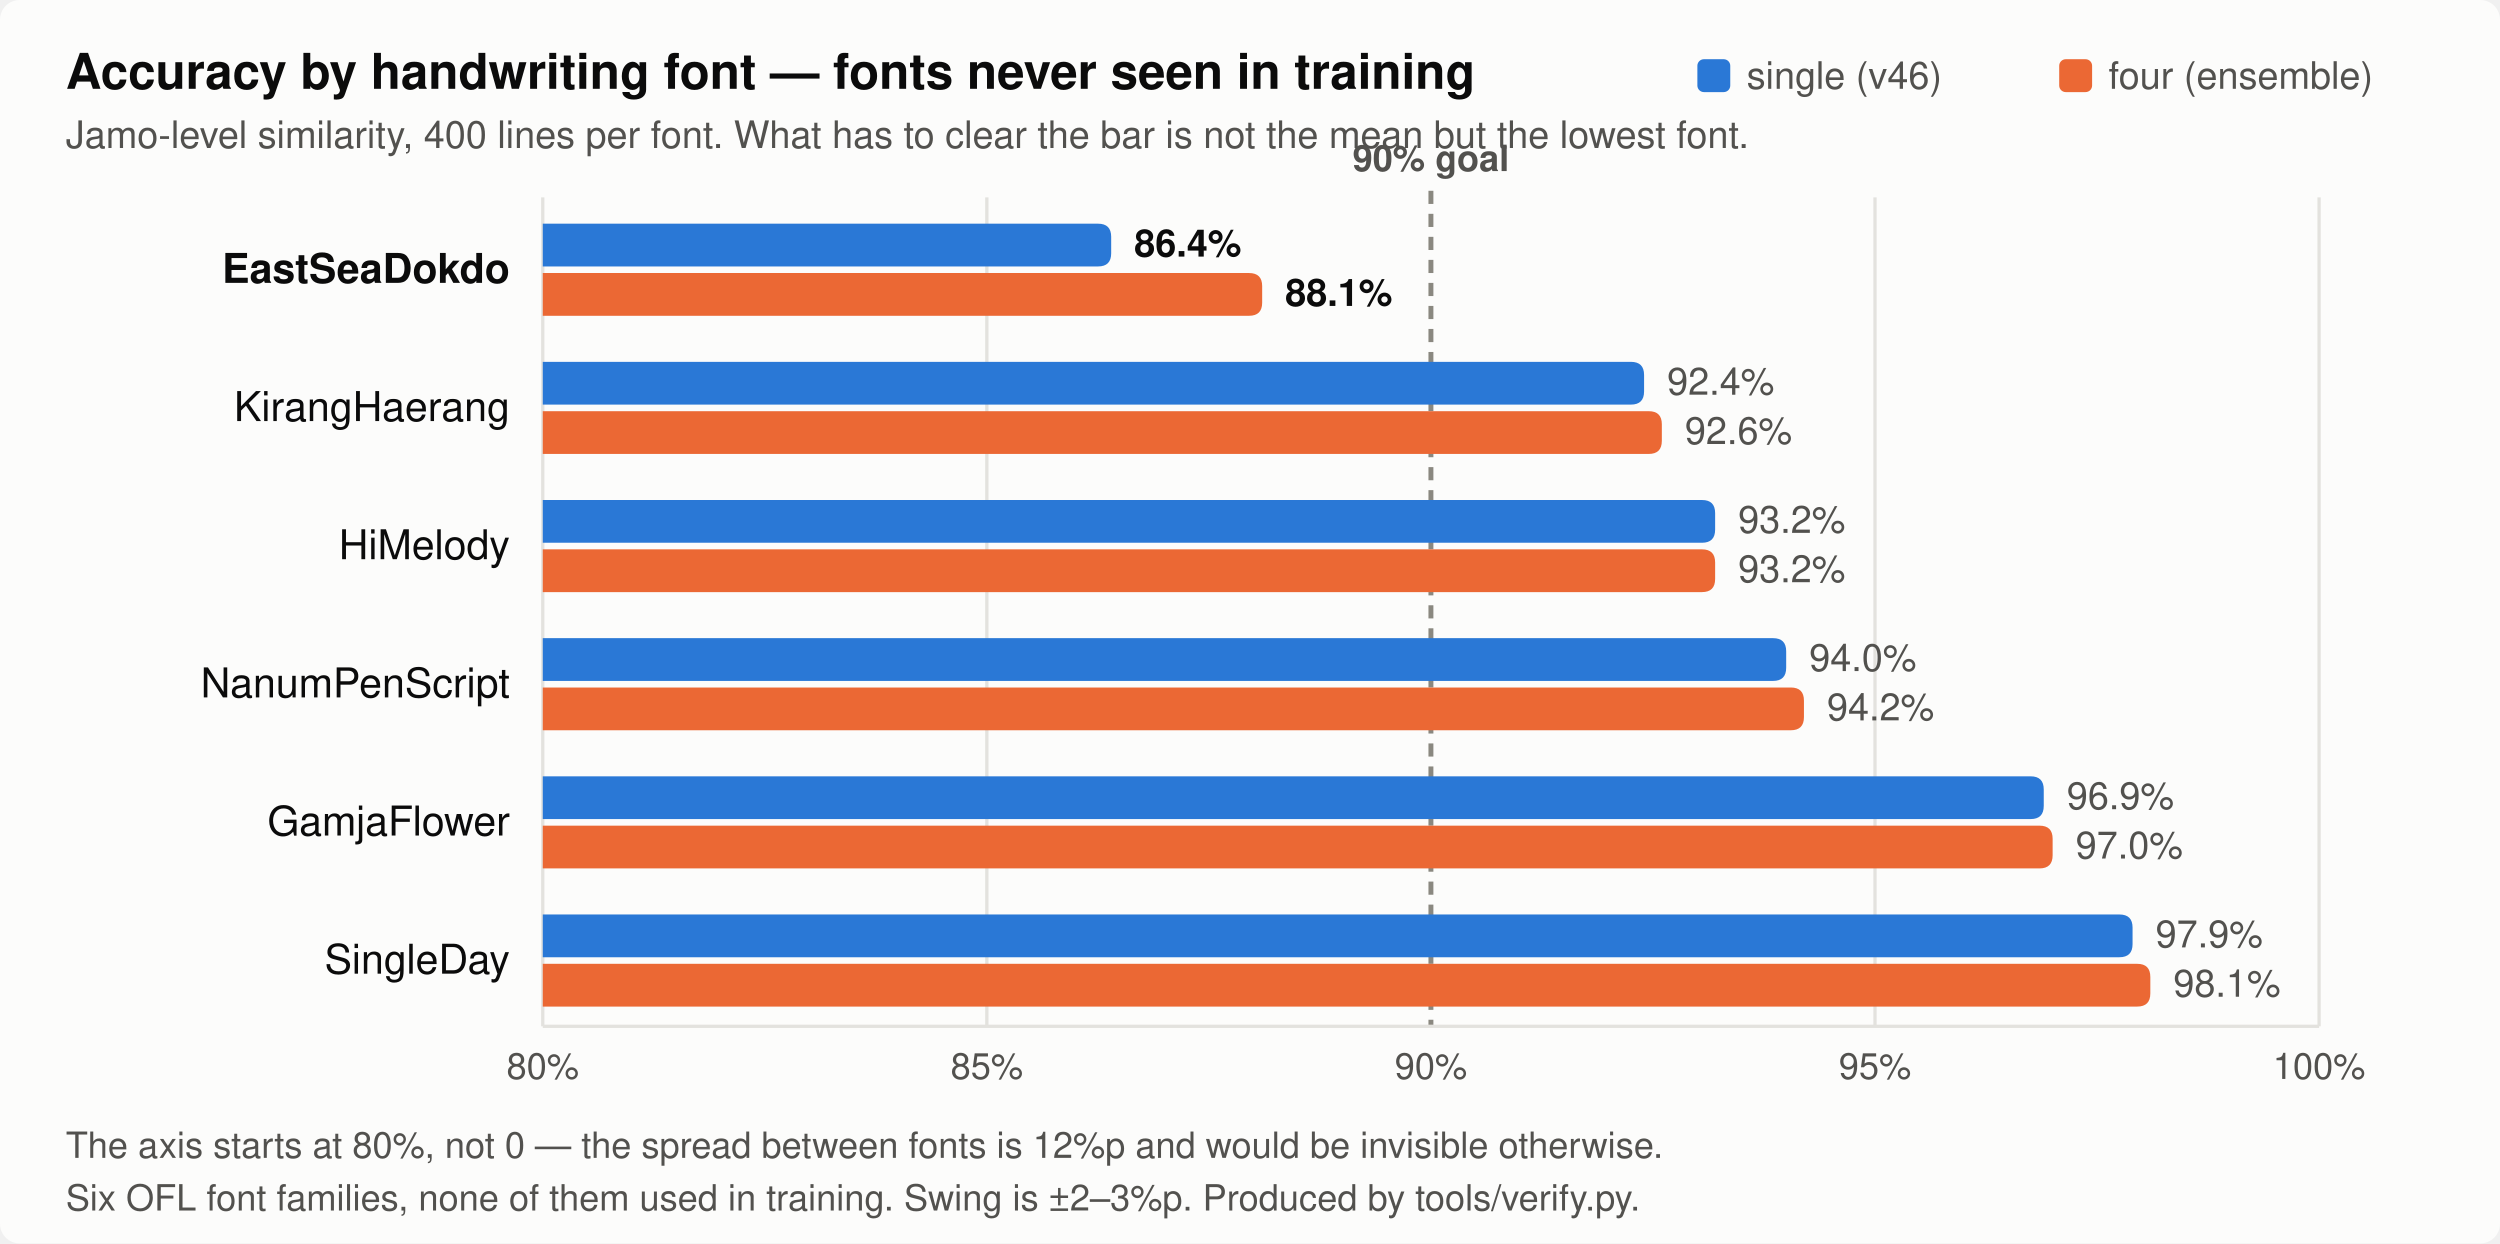
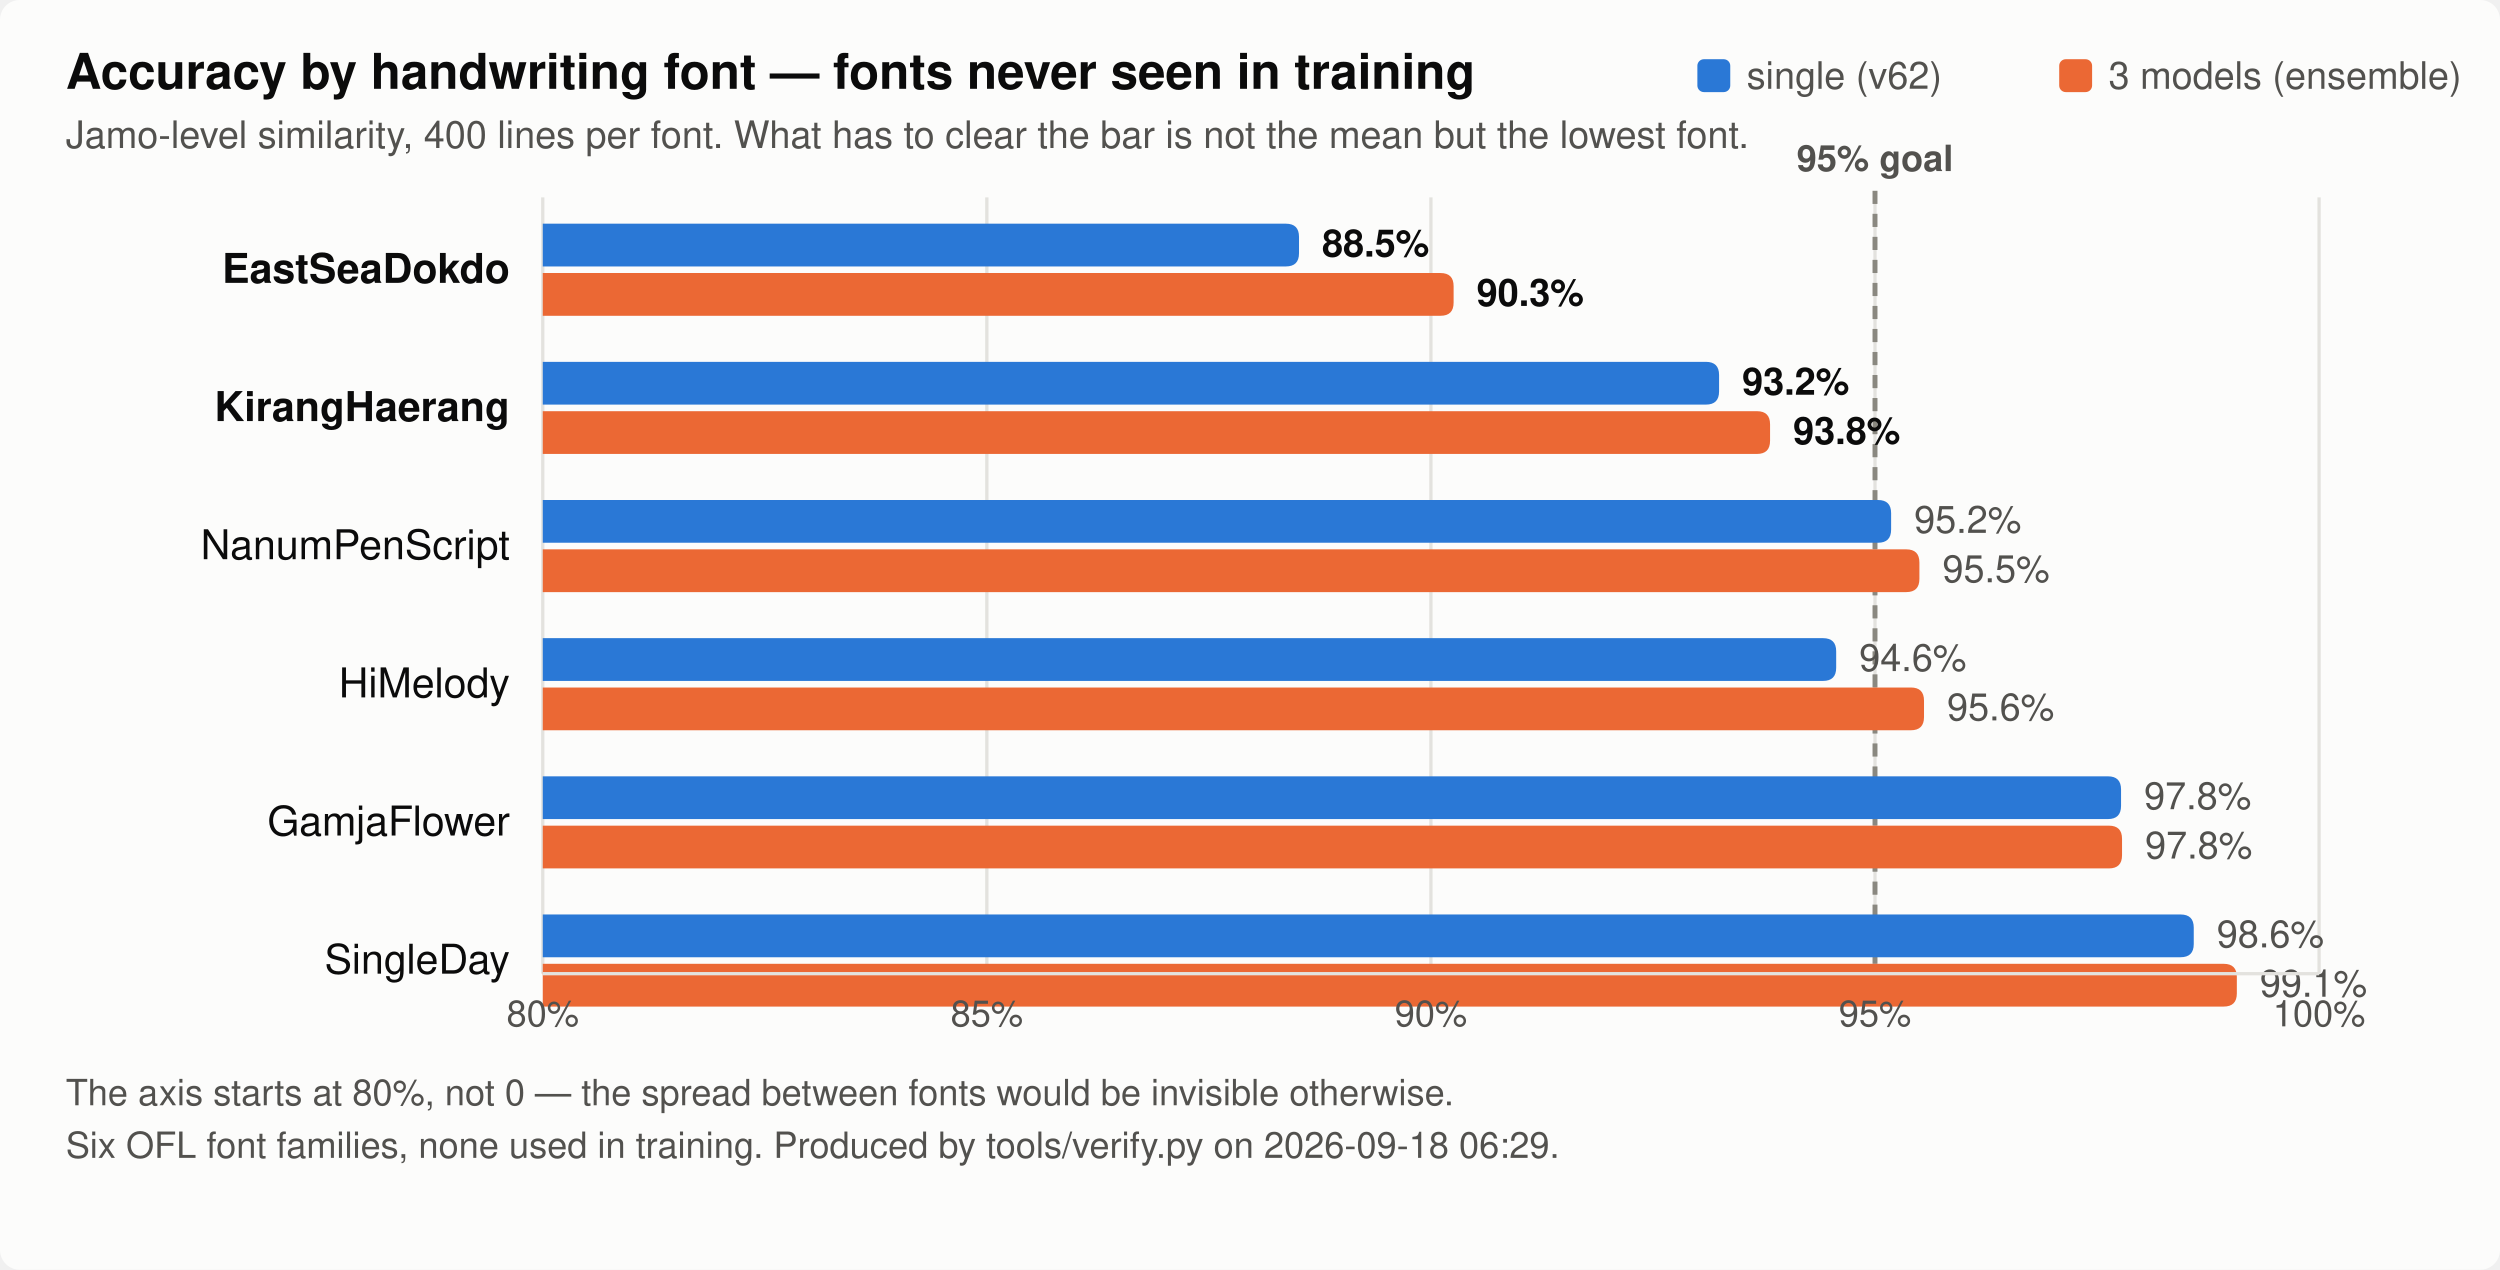
- <svg xmlns="http://www.w3.org/2000/svg" viewBox="0 0 760 378" width="760" height="378" role="img" aria-label="Per-font jamo similarity for ko-hand-ocr v46. Single checkpoint versus four. EastSeaDokdo 86.4 and 88.1 percent, KirangHaerang 92.4 and 92.6, HiMelody 93.2 and 93.2, NanumPenScript 94.0 and 94.2, GamjaFlower 96.9 and 97.0, SingleDay 97.9 and 98.1. Only EastSeaDokdo is below the 90 percent goal.">
+ <svg xmlns="http://www.w3.org/2000/svg" viewBox="0 0 760 386" width="760" height="386" role="img" aria-label="Per-font jamo similarity. EastSeaDokdo 88.5 and 90.3 percent. KirangHaerang 93.2 and 93.8 percent. NanumPenScript 95.2 and 95.5 percent. HiMelody 94.6 and 95.6 percent. GamjaFlower 97.8 and 97.8 percent. SingleDay 98.6 and 99.1 percent. Goal is 95 percent for every font.">
  <style>
  .surface{fill:#fcfcfb}
  .ink{fill:#0b0b0b}
  .ink2{fill:#52514e}
  .s1{fill:#2a78d6}
  .s2{fill:#eb6834}
  .grid{stroke:#e3e2de;stroke-width:1}
  .goal{stroke:#8a8880;stroke-width:1.5;stroke-dasharray:4 3}
  text{font-family:-apple-system,BlinkMacSystemFont,"Segoe UI",Helvetica,Arial,sans-serif}
  @media (prefers-color-scheme: dark){
    .surface{fill:#1a1a19}
    .ink{fill:#ffffff}
    .ink2{fill:#c3c2b7}
    .s1{fill:#3987e5}
    .s2{fill:#d95926}
    .grid{stroke:#3a3a38}
    .goal{stroke:#7c7a73}
  }
</style>
-   <rect class="surface" width="760" height="378" rx="6" />
+   <rect class="surface" width="760" height="386" rx="6" />
  <text class="ink" x="20" y="27" font-size="15" font-weight="600">Accuracy by handwriting font — fonts never seen in training</text>
  <text class="ink2" x="20" y="45" font-size="11.5">Jamo-level similarity, 400 lines per font. What has to clear the bar is not the mean but the lowest font.</text>
  <rect class="s1" x="516" y="18" width="10" height="10" rx="2" />
-   <text class="ink2" x="531" y="27" font-size="11.5">single (v46)</text>
+   <text class="ink2" x="531" y="27" font-size="11.5">single (v62)</text>
  <rect class="s2" x="626" y="18" width="10" height="10" rx="2" />
-   <text class="ink2" x="641" y="27" font-size="11.5">four (ensemble)</text>
-   <line class="grid" x1="165" y1="60" x2="165" y2="312" />
-   <line class="grid" x1="300" y1="60" x2="300" y2="312" />
-   <line class="grid" x1="570" y1="60" x2="570" y2="312" />
-   <line class="grid" x1="705" y1="60" x2="705" y2="312" />
-   <line class="goal" x1="435" y1="58" x2="435" y2="312" />
-   <text class="ink2" x="435" y="52" font-size="11" text-anchor="middle" font-weight="600">90% goal</text>
+   <text class="ink2" x="641" y="27" font-size="11.5">3 models (ensemble)</text>
+   <line class="grid" x1="165.0" y1="60" x2="165.0" y2="296" />
+   <line class="grid" x1="300.0" y1="60" x2="300.0" y2="296" />
+   <line class="grid" x1="435.0" y1="60" x2="435.0" y2="296" />
+   <line class="grid" x1="570.0" y1="60" x2="570.0" y2="296" />
+   <line class="grid" x1="705.0" y1="60" x2="705.0" y2="296" />
+   <line class="goal" x1="570.0" y1="58" x2="570.0" y2="296" />
+   <text class="ink2" x="570.0" y="52" font-size="11" text-anchor="middle" font-weight="600">95% goal</text>
  <text class="ink" x="155" y="86" font-size="12.5" text-anchor="end" font-weight="700">EastSeaDokdo</text>
-   <path class="s1" d="M165,68 H333.8 Q337.8,68 337.8,72 V77 Q337.8,81 333.8,81 H165 Z" />
-   <text class="ink" x="344.8" y="78" font-size="11.5" font-weight="600">86.4%</text>
-   <path class="s2" d="M165,83 H379.7 Q383.7,83 383.7,87 V92 Q383.7,96 379.7,96 H165 Z" />
-   <text class="ink" x="390.7" y="93" font-size="11.5" font-weight="600">88.1%</text>
-   <text class="ink" x="155" y="128" font-size="12.5" text-anchor="end">KirangHaerang</text>
-   <path class="s1" d="M165,110 H495.8 Q499.8,110 499.8,114 V119 Q499.8,123 495.8,123 H165 Z" />
-   <text class="ink2" x="506.8" y="120" font-size="11.5">92.4%</text>
-   <path class="s2" d="M165,125 H501.2 Q505.2,125 505.2,129 V134 Q505.2,138 501.2,138 H165 Z" />
-   <text class="ink2" x="512.2" y="135" font-size="11.5">92.6%</text>
-   <text class="ink" x="155" y="170" font-size="12.5" text-anchor="end">HiMelody</text>
-   <path class="s1" d="M165,152 H517.4 Q521.4,152 521.4,156 V161 Q521.4,165 517.4,165 H165 Z" />
-   <text class="ink2" x="528.4" y="162" font-size="11.5">93.2%</text>
-   <path class="s2" d="M165,167 H517.4 Q521.4,167 521.4,171 V176 Q521.4,180 517.4,180 H165 Z" />
-   <text class="ink2" x="528.4" y="177" font-size="11.5">93.2%</text>
-   <text class="ink" x="155" y="212" font-size="12.5" text-anchor="end">NanumPenScript</text>
-   <path class="s1" d="M165,194 H539 Q543,194 543,198 V203 Q543,207 539,207 H165 Z" />
-   <text class="ink2" x="550" y="204" font-size="11.5">94.0%</text>
-   <path class="s2" d="M165,209 H544.4 Q548.4,209 548.4,213 V218 Q548.4,222 544.4,222 H165 Z" />
-   <text class="ink2" x="555.4" y="219" font-size="11.5">94.2%</text>
+   <path class="s1" d="M165,68 H390.9 Q394.9,68 394.9,72 V77 Q394.9,81 390.9,81 H165 Z" />
+   <text class="ink" x="401.9" y="78" font-size="11.5" font-weight="700">88.5%</text>
+   <path class="s2" d="M165,83 H437.9 Q441.9,83 441.9,87 V92 Q441.9,96 437.9,96 H165 Z" />
+   <text class="ink" x="448.9" y="93" font-size="11.5" font-weight="700">90.3%</text>
+   <text class="ink" x="155" y="128" font-size="12.5" text-anchor="end" font-weight="700">KirangHaerang</text>
+   <path class="s1" d="M165,110 H518.6 Q522.6,110 522.6,114 V119 Q522.6,123 518.6,123 H165 Z" />
+   <text class="ink" x="529.6" y="120" font-size="11.5" font-weight="700">93.2%</text>
+   <path class="s2" d="M165,125 H534.1 Q538.1,125 538.1,129 V134 Q538.1,138 534.1,138 H165 Z" />
+   <text class="ink" x="545.1" y="135" font-size="11.5" font-weight="700">93.8%</text>
+   <text class="ink" x="155" y="170" font-size="12.5" text-anchor="end">NanumPenScript</text>
+   <path class="s1" d="M165,152 H570.9 Q574.9,152 574.9,156 V161 Q574.9,165 570.9,165 H165 Z" />
+   <text class="ink2" x="581.9" y="162" font-size="11.5">95.2%</text>
+   <path class="s2" d="M165,167 H579.5 Q583.5,167 583.5,171 V176 Q583.5,180 579.5,180 H165 Z" />
+   <text class="ink2" x="590.5" y="177" font-size="11.5">95.5%</text>
+   <text class="ink" x="155" y="212" font-size="12.5" text-anchor="end">HiMelody</text>
+   <path class="s1" d="M165,194 H554.2 Q558.2,194 558.2,198 V203 Q558.2,207 554.2,207 H165 Z" />
+   <text class="ink2" x="565.2" y="204" font-size="11.5">94.6%</text>
+   <path class="s2" d="M165,209 H580.9 Q584.9,209 584.9,213 V218 Q584.9,222 580.9,222 H165 Z" />
+   <text class="ink2" x="591.9" y="219" font-size="11.5">95.6%</text>
  <text class="ink" x="155" y="254" font-size="12.5" text-anchor="end">GamjaFlower</text>
-   <path class="s1" d="M165,236 H617.3 Q621.3,236 621.3,240 V245 Q621.3,249 617.3,249 H165 Z" />
-   <text class="ink2" x="628.3" y="246" font-size="11.5">96.9%</text>
-   <path class="s2" d="M165,251 H620 Q624,251 624,255 V260 Q624,264 620,264 H165 Z" />
-   <text class="ink2" x="631" y="261" font-size="11.5">97.0%</text>
+   <path class="s1" d="M165,236 H640.8 Q644.8,236 644.8,240 V245 Q644.8,249 640.8,249 H165 Z" />
+   <text class="ink2" x="651.8" y="246" font-size="11.5">97.8%</text>
+   <path class="s2" d="M165,251 H641.1 Q645.1,251 645.1,255 V260 Q645.1,264 641.1,264 H165 Z" />
+   <text class="ink2" x="652.1" y="261" font-size="11.5">97.8%</text>
  <text class="ink" x="155" y="296" font-size="12.5" text-anchor="end">SingleDay</text>
-   <path class="s1" d="M165,278 H644.3 Q648.3,278 648.3,282 V287 Q648.3,291 644.3,291 H165 Z" />
-   <text class="ink2" x="655.3" y="288" font-size="11.5">97.9%</text>
-   <path class="s2" d="M165,293 H649.7 Q653.7,293 653.7,297 V302 Q653.7,306 649.7,306 H165 Z" />
-   <text class="ink2" x="660.7" y="303" font-size="11.5">98.1%</text>
-   <line class="grid" x1="165" y1="312" x2="705" y2="312" />
-   <text class="ink2" x="165" y="328" font-size="11" text-anchor="middle">80%</text>
-   <text class="ink2" x="300" y="328" font-size="11" text-anchor="middle">85%</text>
-   <text class="ink2" x="435" y="328" font-size="11" text-anchor="middle">90%</text>
-   <text class="ink2" x="570" y="328" font-size="11" text-anchor="middle">95%</text>
-   <text class="ink2" x="705" y="328" font-size="11" text-anchor="middle">100%</text>
-   <text class="ink2" x="20" y="352" font-size="11">The axis starts at 80%, not 0 — the spread between fonts is 12%p and would be invisible otherwise.</text>
-   <text class="ink2" x="20" y="368" font-size="11">Six OFL font families, none of them used in training. Swing is ±2–3%p. Produced by tools/verify.py.</text>
+   <path class="s1" d="M165,278 H662.9 Q666.9,278 666.9,282 V287 Q666.9,291 662.9,291 H165 Z" />
+   <text class="ink2" x="673.9" y="288" font-size="11.5">98.6%</text>
+   <path class="s2" d="M165,293 H676.0 Q680.0,293 680.0,297 V302 Q680.0,306 676.0,306 H165 Z" />
+   <text class="ink2" x="687.0" y="303" font-size="11.5">99.1%</text>
+   <line class="grid" x1="165" y1="296" x2="705" y2="296" />
+   <text class="ink2" x="165.0" y="312" font-size="11" text-anchor="middle">80%</text>
+   <text class="ink2" x="300.0" y="312" font-size="11" text-anchor="middle">85%</text>
+   <text class="ink2" x="435.0" y="312" font-size="11" text-anchor="middle">90%</text>
+   <text class="ink2" x="570.0" y="312" font-size="11" text-anchor="middle">95%</text>
+   <text class="ink2" x="705.0" y="312" font-size="11" text-anchor="middle">100%</text>
+   <text class="ink2" x="20" y="336" font-size="11">The axis starts at 80%, not 0 — the spread between fonts would be invisible otherwise.</text>
+   <text class="ink2" x="20" y="352" font-size="11">Six OFL font families, none used in training. Produced by tools/verify.py on 2026-09-18 06:29.</text>
</svg>
